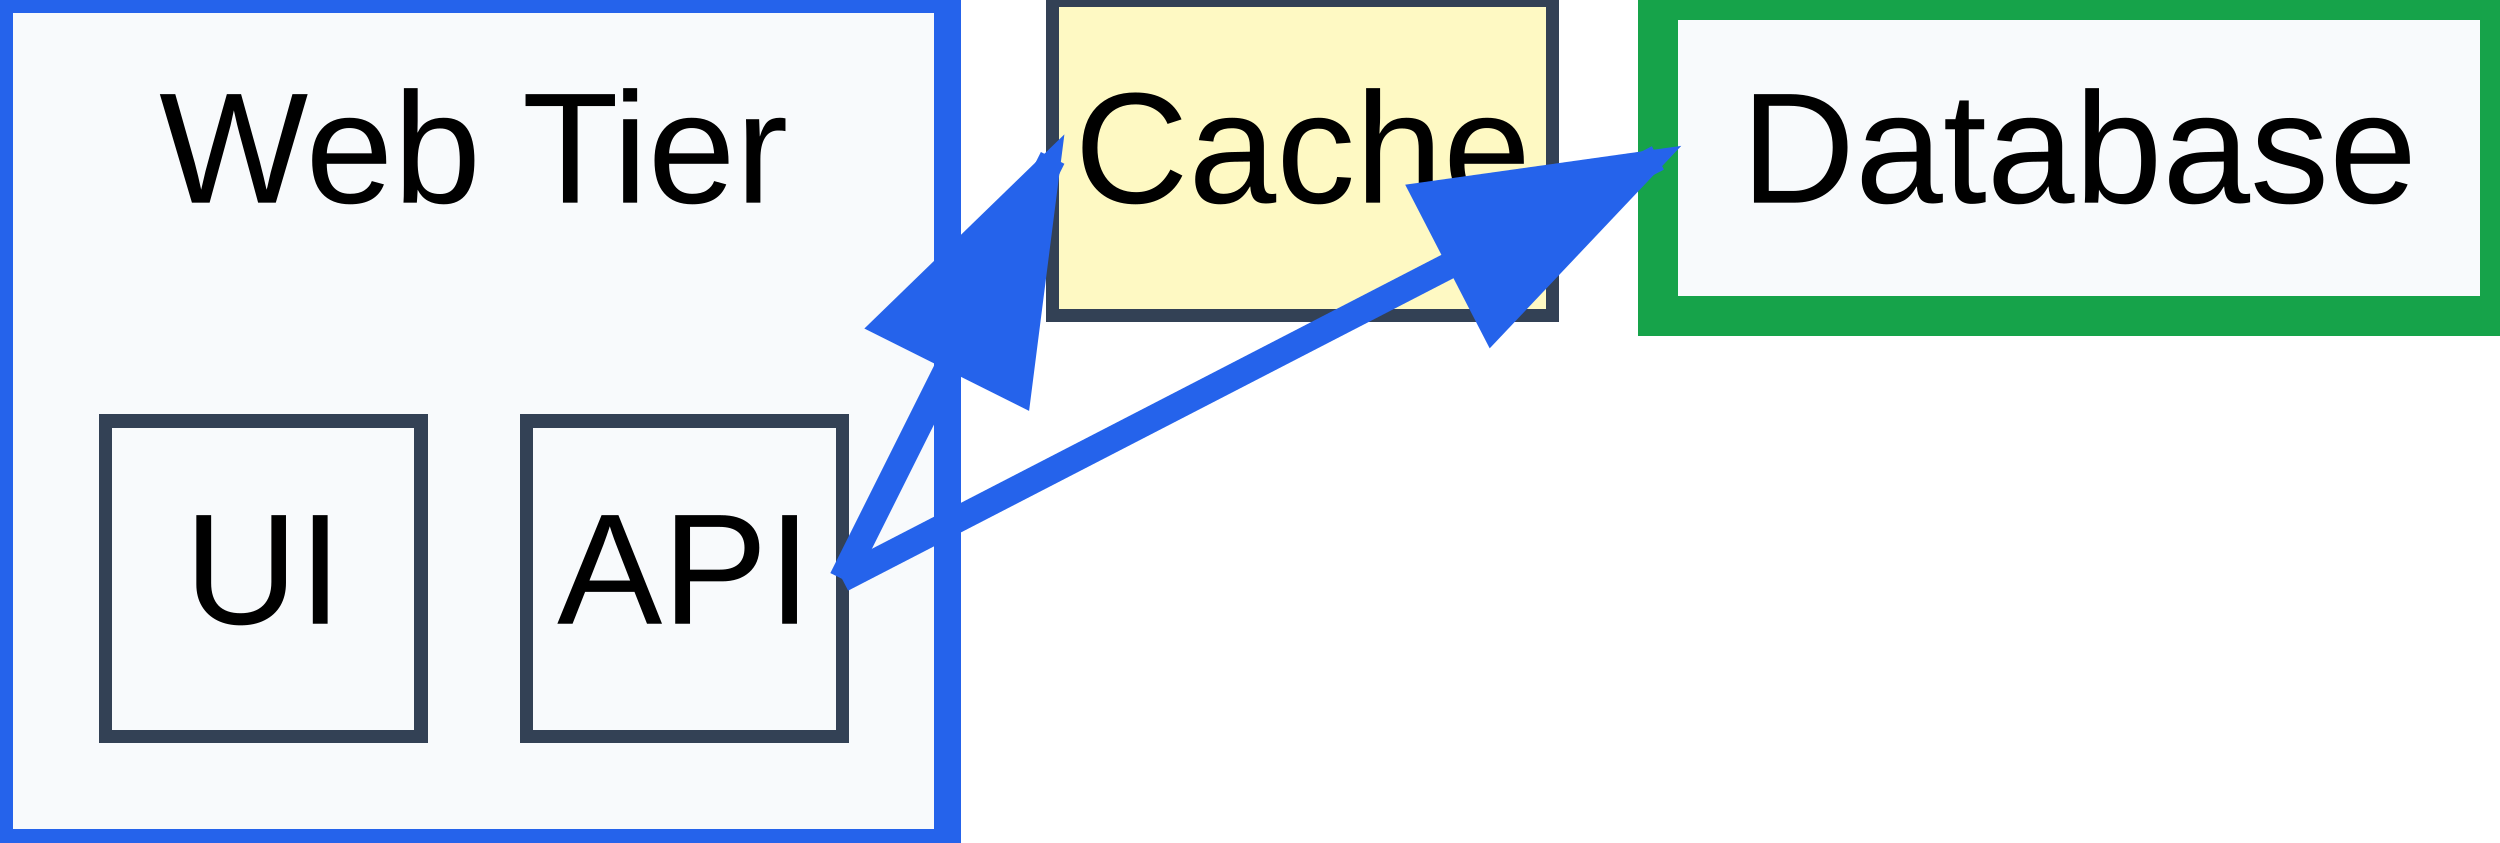
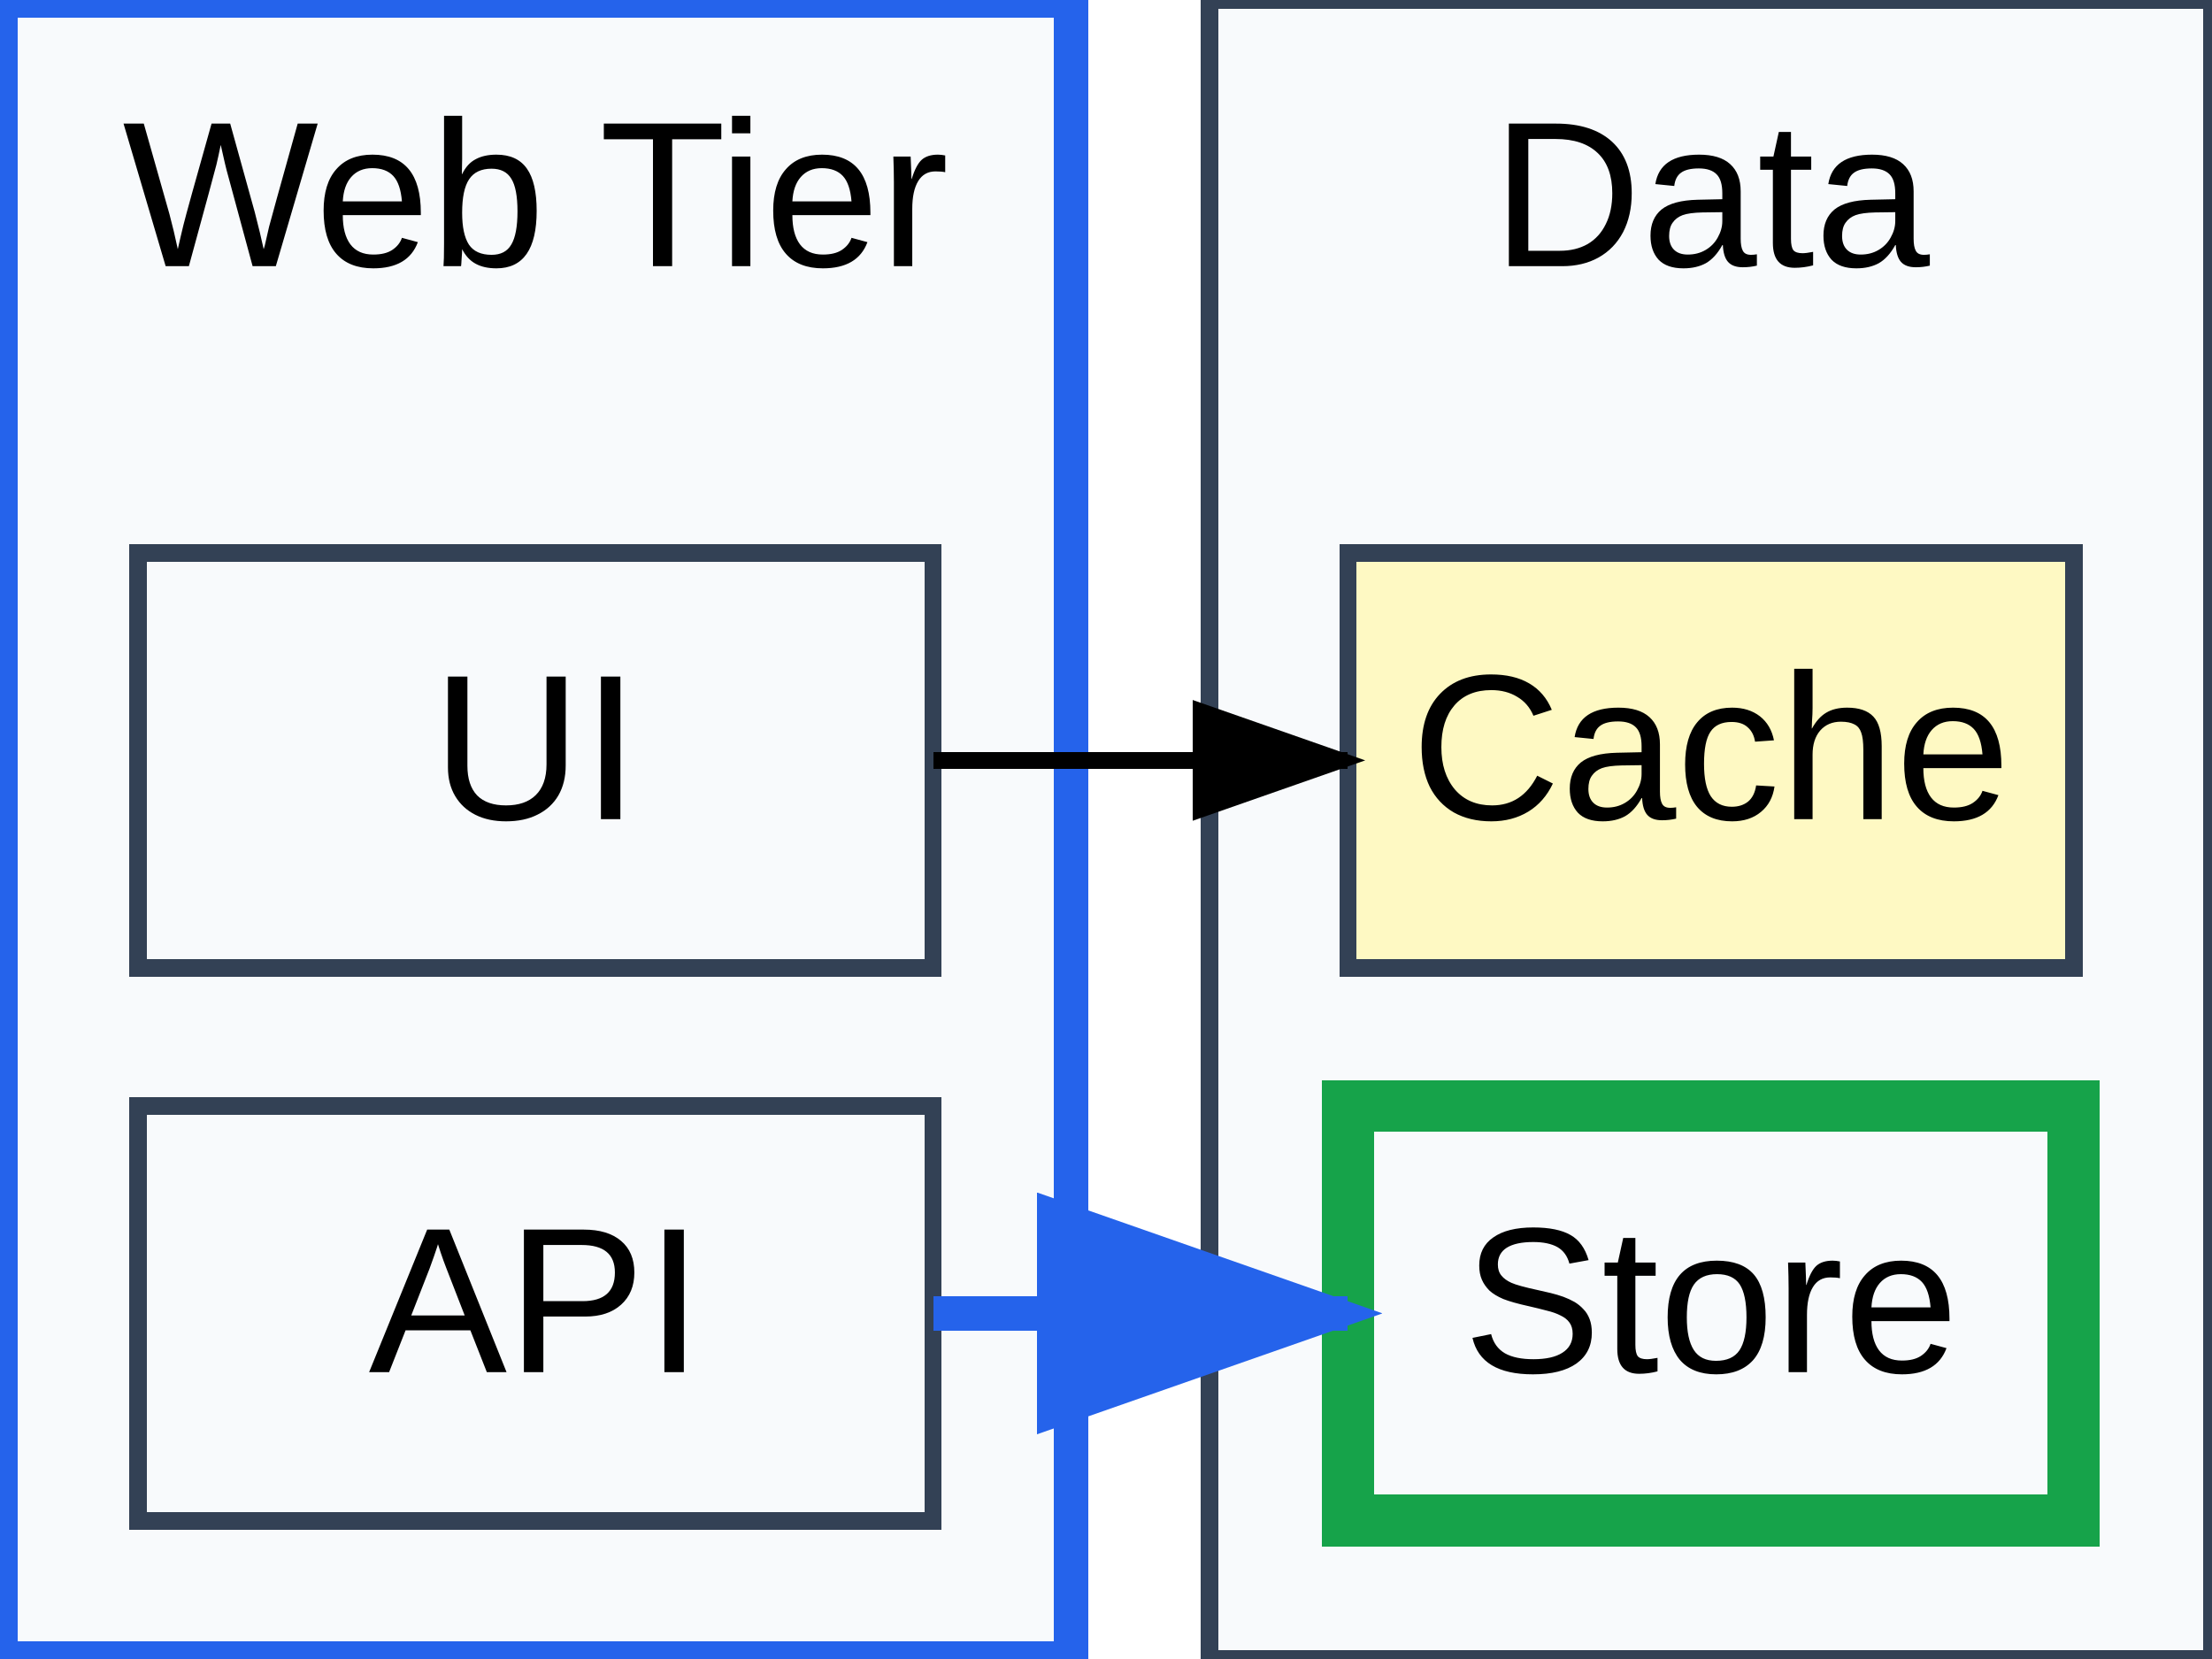
- <svg xmlns="http://www.w3.org/2000/svg" width="190" height="64">
+ <svg xmlns="http://www.w3.org/2000/svg" width="128" height="96">
  <defs>
    <marker id="arrowhead" markerWidth="10" markerHeight="7" refX="9" refY="3.5" orient="auto" markerUnits="strokeWidth">
      <polygon points="0 0, 10 3.5, 0 7" fill="black" />
    </marker>
    <marker id="arrowhead-2563eb" markerWidth="10" markerHeight="7" refX="9" refY="3.5" orient="auto" markerUnits="strokeWidth">
      <polygon points="0 0, 10 3.5, 0 7" fill="#2563eb" />
    </marker>
  </defs>
-   <rect x="0" y="0" width="72" height="64" fill="#f8fafc" stroke="#2563eb" stroke-width="2" shape-rendering="crispEdges" />
-   <text x="36" y="12" text-anchor="middle" dominant-baseline="middle" font-family="Arial" font-size="12">Web Tier</text>
-   <rect x="8" y="32" width="24" height="24" fill="#f8fafc" stroke="#334155" stroke-width="1" shape-rendering="crispEdges" />
-   <text x="20" y="44" text-anchor="middle" dominant-baseline="middle" font-family="Arial" font-size="12">UI</text>
-   <rect x="40" y="32" width="24" height="24" fill="#f8fafc" stroke="#334155" stroke-width="1" shape-rendering="crispEdges" />
-   <text x="52" y="44" text-anchor="middle" dominant-baseline="middle" font-family="Arial" font-size="12">API</text>
-   <rect x="80" y="0" width="38" height="24" fill="#fef9c3" stroke="#334155" stroke-width="1" shape-rendering="crispEdges" />
-   <text x="99" y="12" text-anchor="middle" dominant-baseline="middle" font-family="Arial" font-size="12">Cache</text>
-   <rect x="126" y="0" width="64" height="24" fill="#f8fafc" stroke="#16a34a" stroke-width="3" shape-rendering="crispEdges" />
-   <text x="158" y="12" text-anchor="middle" dominant-baseline="middle" font-family="Arial" font-size="12">Database</text>
-   <line x1="64" y1="44" x2="80" y2="12" stroke="#2563eb" stroke-width="2" marker-end="url(#arrowhead-2563eb)" />
-   <line x1="64" y1="44" x2="126" y2="12" stroke="#2563eb" stroke-width="2" marker-end="url(#arrowhead-2563eb)" />
+   <rect x="0" y="0" width="62" height="96" fill="#f8fafc" stroke="#2563eb" stroke-width="2" shape-rendering="crispEdges" />
+   <text x="31" y="12" text-anchor="middle" dominant-baseline="middle" font-family="Arial" font-size="12">Web Tier</text>
+   <rect x="8" y="32" width="46" height="24" fill="#f8fafc" stroke="#334155" stroke-width="1" shape-rendering="crispEdges" />
+   <text x="31" y="44" text-anchor="middle" dominant-baseline="middle" font-family="Arial" font-size="12">UI</text>
+   <rect x="8" y="64" width="46" height="24" fill="#f8fafc" stroke="#334155" stroke-width="1" shape-rendering="crispEdges" />
+   <text x="31" y="76" text-anchor="middle" dominant-baseline="middle" font-family="Arial" font-size="12">API</text>
+   <rect x="70" y="0" width="58" height="96" fill="#f8fafc" stroke="#334155" stroke-width="1" shape-rendering="crispEdges" />
+   <text x="99" y="12" text-anchor="middle" dominant-baseline="middle" font-family="Arial" font-size="12">Data</text>
+   <rect x="78" y="32" width="42" height="24" fill="#fef9c3" stroke="#334155" stroke-width="1" shape-rendering="crispEdges" />
+   <text x="99" y="44" text-anchor="middle" dominant-baseline="middle" font-family="Arial" font-size="12">Cache</text>
+   <rect x="78" y="64" width="42" height="24" fill="#f8fafc" stroke="#16a34a" stroke-width="3" shape-rendering="crispEdges" />
+   <text x="99" y="76" text-anchor="middle" dominant-baseline="middle" font-family="Arial" font-size="12">Store</text>
+   <line x1="54" y1="44" x2="78" y2="44" stroke="black" stroke-width="1" shape-rendering="crispEdges" marker-end="url(#arrowhead)" />
+   <line x1="54" y1="76" x2="78" y2="76" stroke="#2563eb" stroke-width="2" shape-rendering="crispEdges" marker-end="url(#arrowhead-2563eb)" />
</svg>
